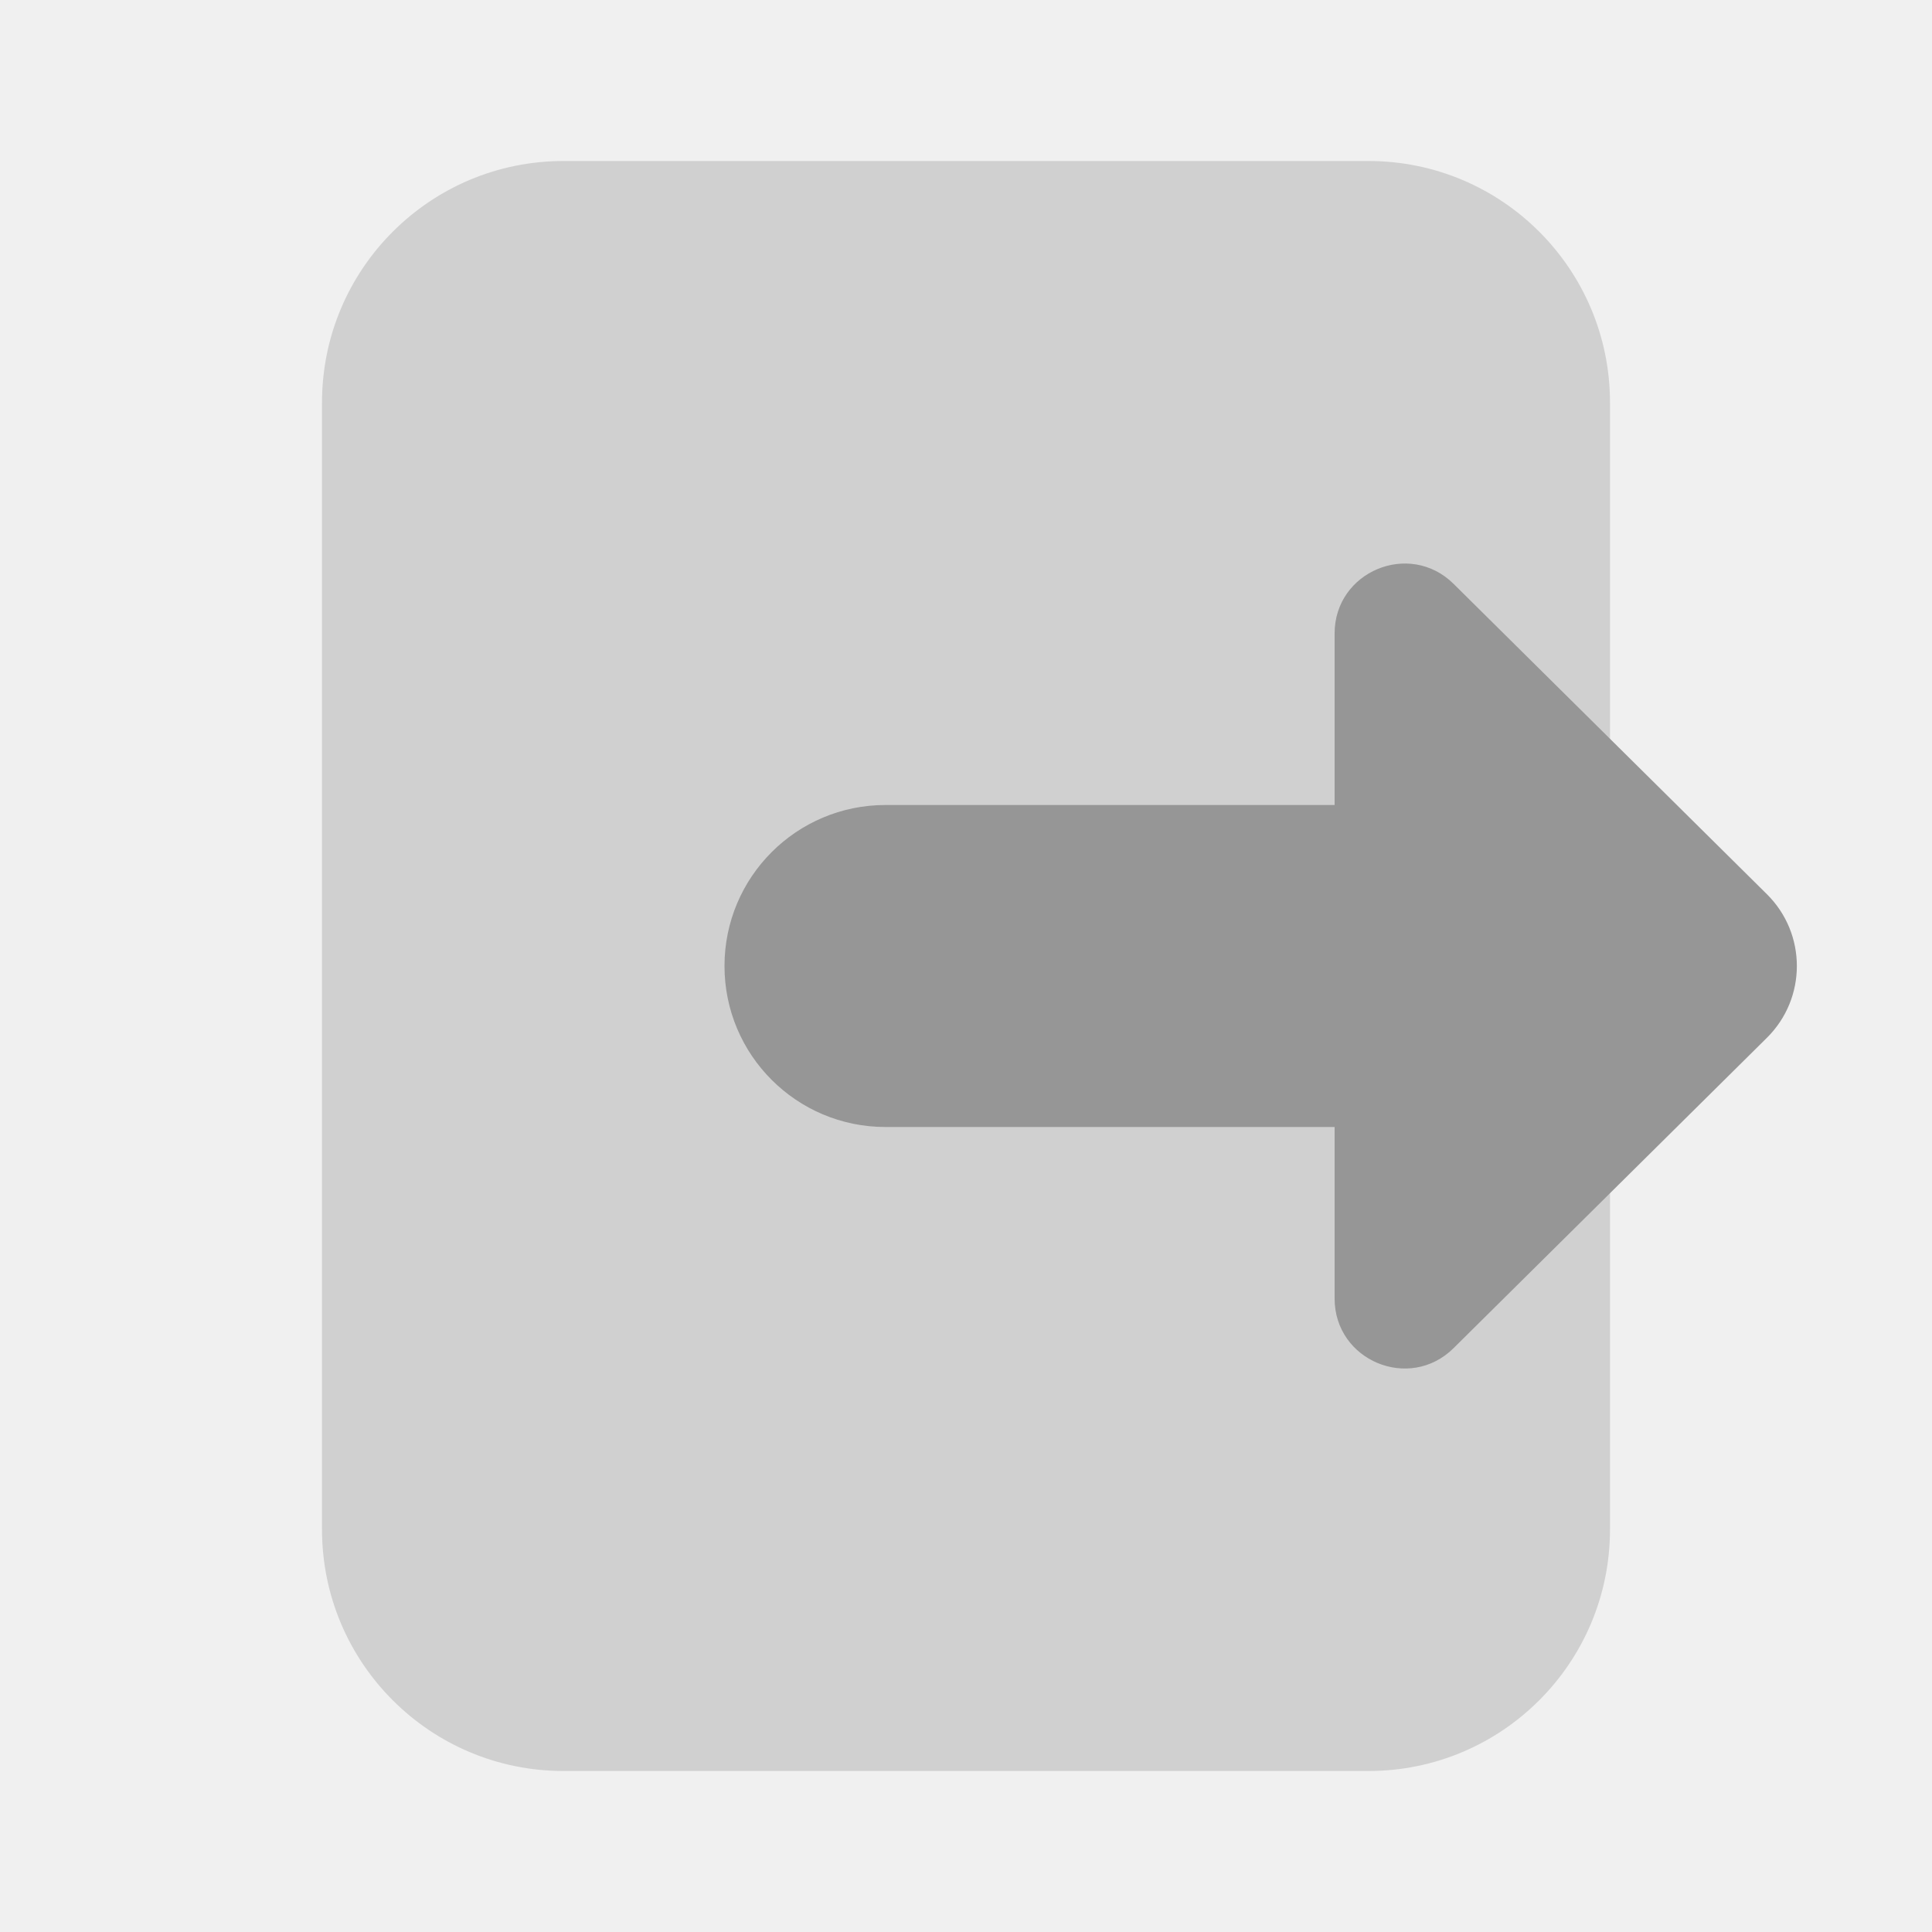
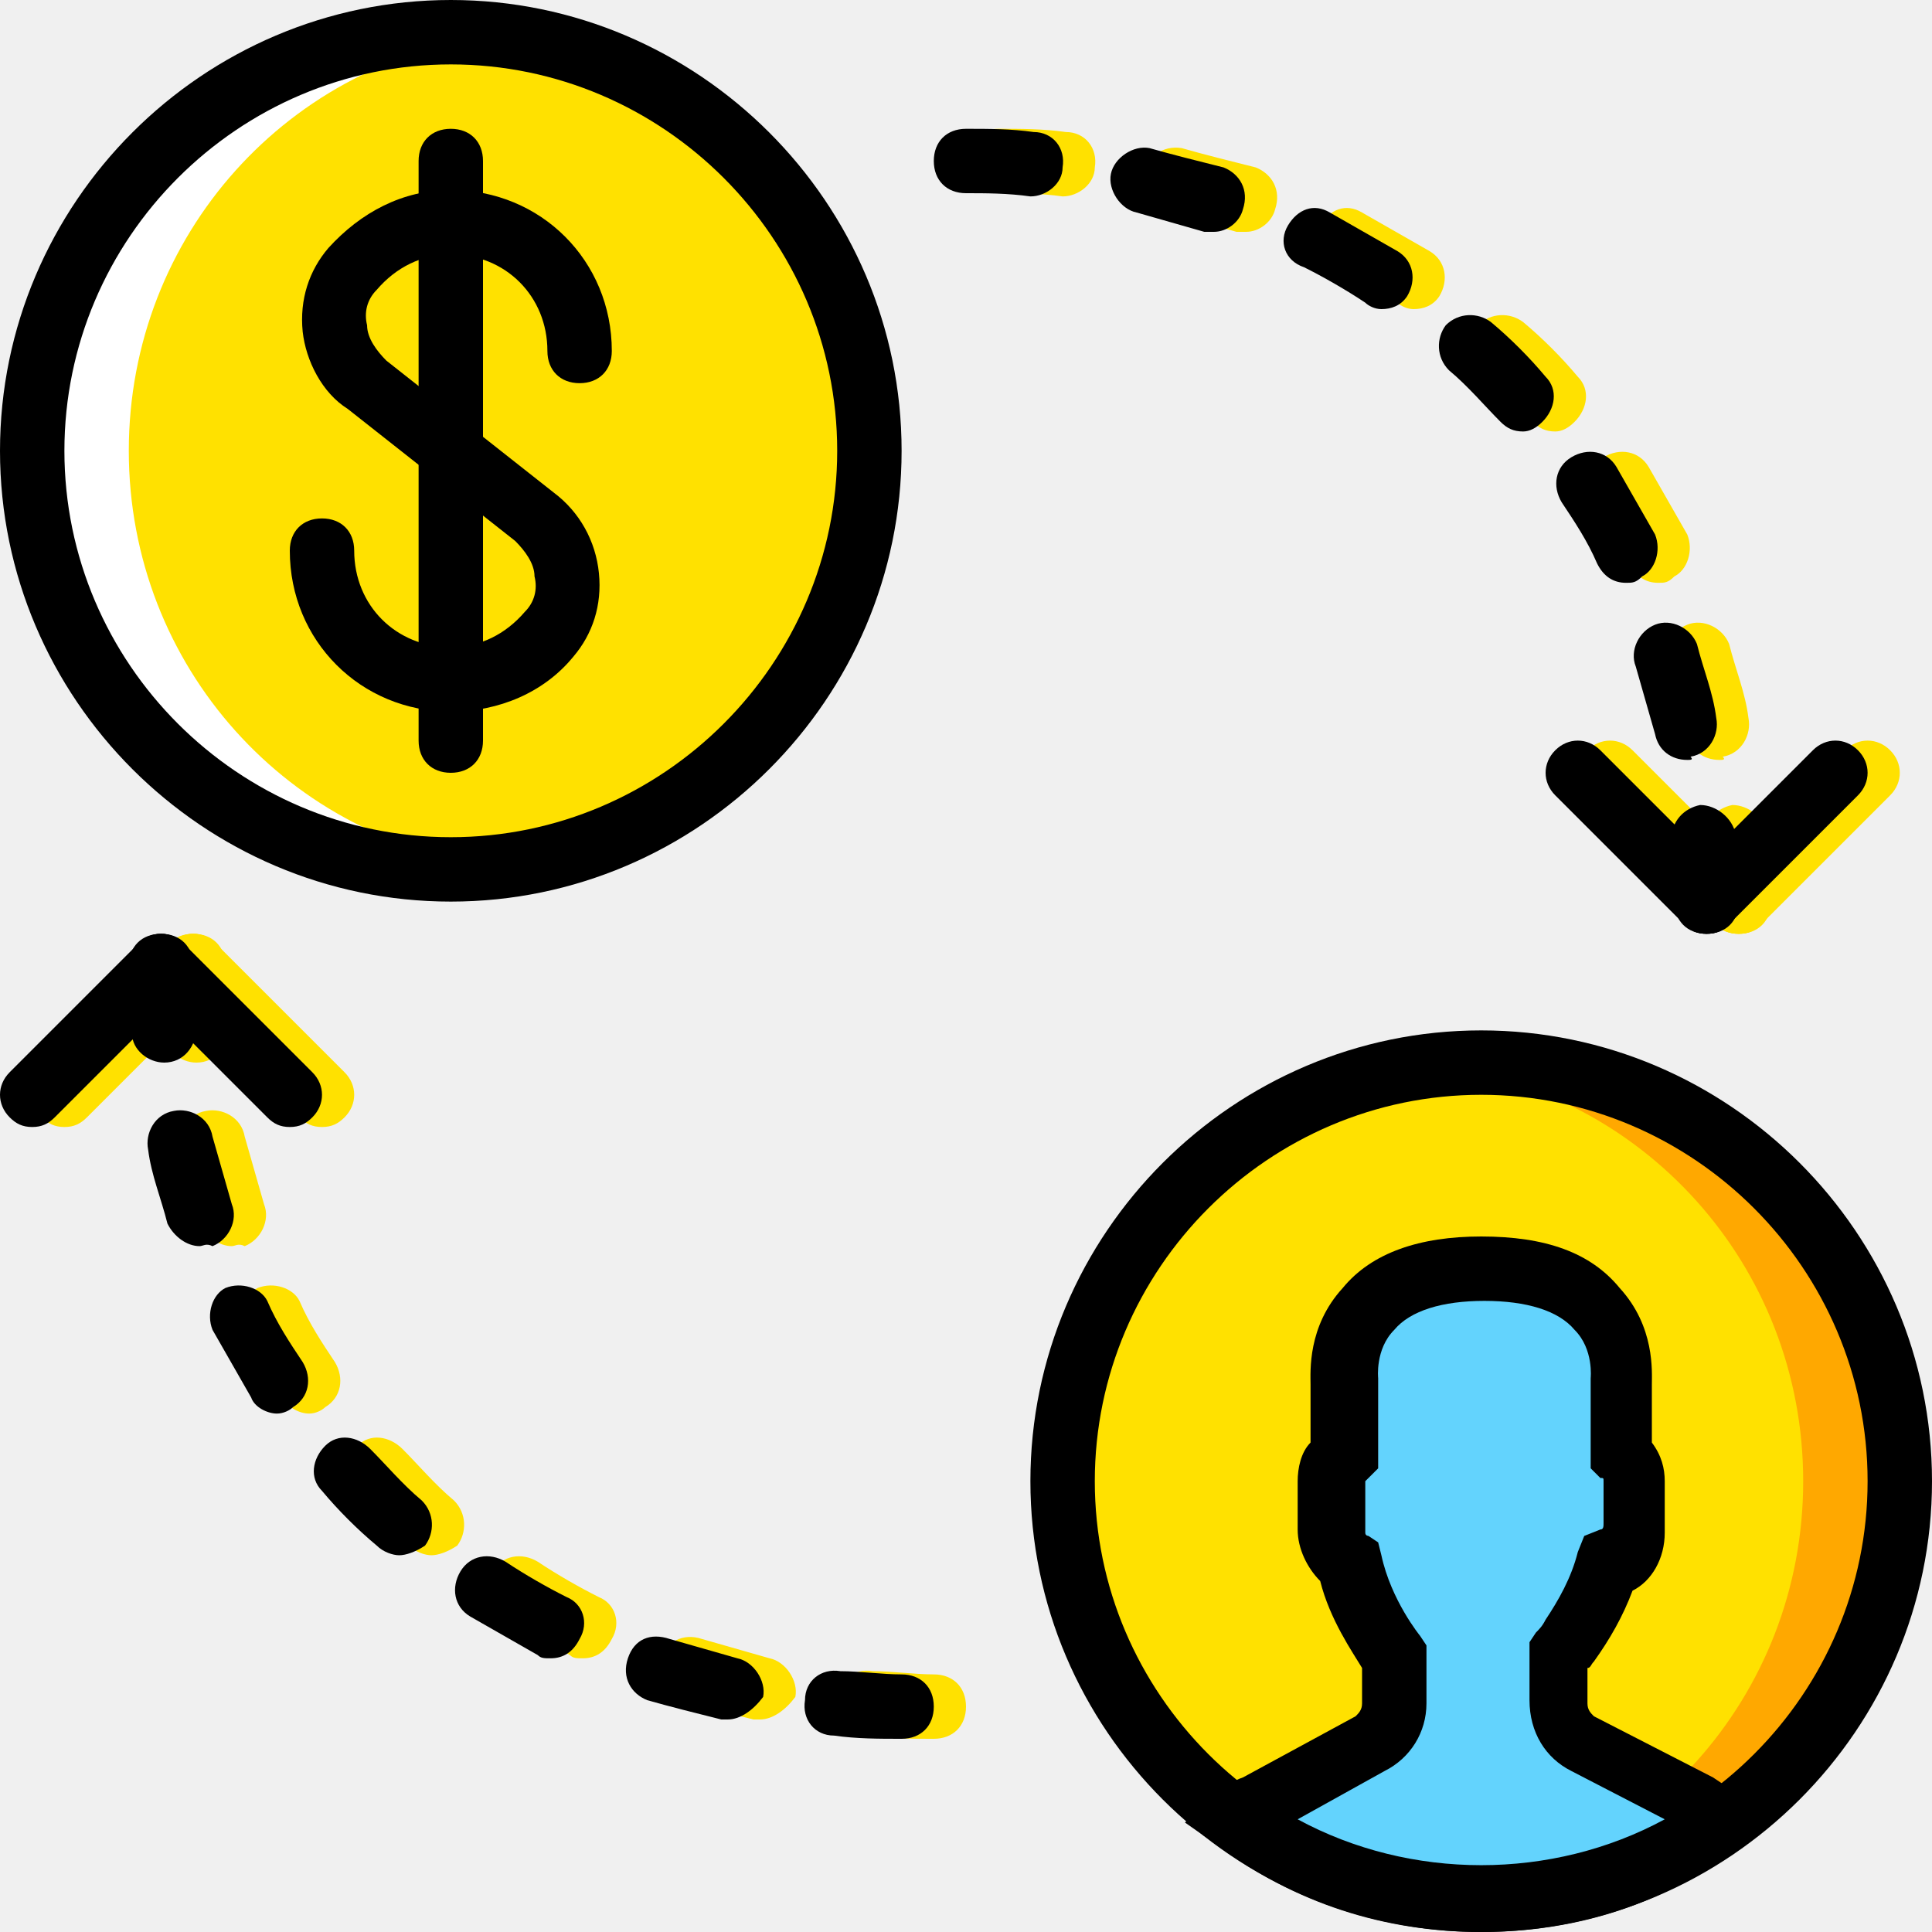
- <svg xmlns="http://www.w3.org/2000/svg" viewBox="0 0 24 24">
-   <path d="M20,5v14c0,1.657-1.343,3-3,3H7c-1.657,0-3-1.343-3-3V5c0-1.657,1.343-3,3-3h10C18.657,2,20,3.343,20,5z" opacity=".35" fill="#969696" />
-   <path d="M18,10h-7c-1.105,0-2,0.895-2,2s0.895,2,2,2h7V10z" fill="#969696" />
-   <path d="M16.579,16.131c0,0.771,0.93,1.159,1.478,0.616l3.893-3.856c0.495-0.491,0.495-1.291,0-1.782l-3.893-3.856c-0.548-0.542-1.478-0.154-1.478,0.616V16.131z" fill="#969696" />
+ <svg xmlns="http://www.w3.org/2000/svg" height="24px" width="24px" version="1.1" id="Layer_1" viewBox="0 0 512 512" xml:space="preserve">
+   <g transform="translate(1 1)">
+     <g>
+       <path style="fill:#FFE100;" d="M459.8,246.467c-5.12,0-8.533-3.413-8.533-8.533c0-5.12,0-11.093-0.853-16.213    c0-5.12,3.413-8.533,7.68-9.387c4.267,0,8.533,3.413,9.387,7.68c0.853,5.973,0.853,11.947,0.853,17.92    C468.333,243.053,464.92,246.467,459.8,246.467z" />
+       <path style="fill:#FFE100;" d="M454.68,200.387c-4.267,0-7.68-2.56-8.533-6.827c-1.707-5.973-3.413-11.947-5.12-17.92    c-1.707-4.267,0.853-9.387,5.12-11.093c4.267-1.707,9.387,0.853,11.093,5.12c1.707,6.827,4.267,12.8,5.12,19.627    c0.853,4.267-1.707,9.387-6.827,10.24C456.387,200.387,455.533,200.387,454.68,200.387z M438.467,153.453    c-3.413,0-5.973-1.707-7.68-5.12c-2.56-5.973-5.973-11.093-9.387-16.213c-2.56-4.267-1.707-9.387,2.56-11.947    c4.267-2.56,9.387-1.707,11.947,2.56c3.413,5.973,6.827,11.947,10.24,17.92c1.707,4.267,0,9.387-3.413,11.093    C441.027,153.453,440.173,153.453,438.467,153.453z" />
+       <path style="fill:#FFE100;" d="M411.16,113.347c-2.56,0-4.267-0.853-5.973-2.56c-4.267-4.267-8.533-9.387-13.653-13.653    c-3.413-3.413-3.413-8.533-0.853-11.947c3.413-3.413,8.533-3.413,11.947-0.853c5.12,4.267,10.24,9.387,14.507,14.507    c3.413,3.413,2.56,8.533-0.853,11.947C414.573,112.493,412.867,113.347,411.16,113.347z M373.613,80.92    c-1.707,0-3.413-0.853-4.267-1.707c-5.12-3.413-11.093-6.827-16.213-9.387c-5.12-1.707-6.827-6.827-4.267-11.093    c2.56-4.267,6.827-5.973,11.093-3.413c5.973,3.413,11.947,6.827,17.92,10.24c4.267,2.56,5.12,7.68,2.56,11.947    C378.733,80.067,376.173,80.92,373.613,80.92z M329.24,60.44c-0.853,0-1.707,0-2.56,0c-5.973-1.707-11.947-3.413-17.92-5.12    c-4.267-0.853-7.68-5.973-6.827-10.24c0.853-4.267,5.12-7.68,10.24-6.827c5.973,1.707,12.8,3.413,19.627,5.12    c4.267,1.707,6.827,5.973,5.12,11.093C336.067,57.88,332.653,60.44,329.24,60.44z" />
+       <path style="fill:#FFE100;" d="M280.6,51.053L280.6,51.053c-5.973-0.853-11.947-0.853-17.067-0.853    c-5.12,0-8.533-3.413-8.533-8.533s3.413-8.533,8.533-8.533c5.973,0,11.947,0,17.92,0.853c5.12,0,8.533,4.267,7.68,9.387    C289.133,47.64,284.867,51.053,280.6,51.053z" />
+       <path style="fill:#FFE100;" d="M459.8,246.467c-2.56,0-4.267-0.853-5.973-2.56c-3.413-3.413-3.413-8.533,0-11.947l34.133-34.133    c3.413-3.413,8.533-3.413,11.947,0c3.413,3.413,3.413,8.533,0,11.947l-34.133,34.133    C464.067,245.613,462.36,246.467,459.8,246.467z" />
+       <path style="fill:#FFE100;" d="M459.8,246.467c-2.56,0-4.267-0.853-5.973-2.56l-34.133-34.133c-3.413-3.413-3.413-8.533,0-11.947    c3.413-3.413,8.533-3.413,11.947,0l34.133,34.133c3.413,3.413,3.413,8.533,0,11.947C464.067,245.613,462.36,246.467,459.8,246.467    z" />
+       <path style="fill:#FFE100;" d="M16.067,297.667c-2.56,0-4.267-0.853-5.973-2.56c-3.413-3.413-3.413-8.533,0-11.947l34.133-34.133    c3.413-3.413,8.533-3.413,11.947,0s3.413,8.533,0,11.947L22.04,295.107C20.333,296.813,18.627,297.667,16.067,297.667z" />
+       <path style="fill:#FFE100;" d="M84.333,297.667c-2.56,0-4.267-0.853-5.973-2.56l-34.133-34.133c-3.413-3.413-3.413-8.533,0-11.947    s8.533-3.413,11.947,0l34.133,34.133c3.413,3.413,3.413,8.533,0,11.947C88.6,296.813,86.893,297.667,84.333,297.667z" />
+       <path style="fill:#FFE100;" d="M51.053,280.6c-4.267,0-8.533-3.413-8.533-7.68c-0.853-5.973-0.853-11.947-0.853-17.92    c0-5.12,3.413-8.533,8.533-8.533s8.533,3.413,8.533,8.533c0,5.973,0,11.093,0.853,16.213    C59.587,276.333,56.173,280.6,51.053,280.6L51.053,280.6z" />
+       <path style="fill:#FFE100;" d="M80.92,373.613c-2.56,0-5.973-1.707-6.827-4.267c-3.413-5.973-6.827-11.947-10.24-17.92    c-1.707-4.267,0-9.387,3.413-11.093c4.267-1.707,9.387,0,11.093,3.413c2.56,5.973,5.973,11.093,9.387,16.213    c2.56,4.267,1.707,9.387-2.56,11.947C84.333,372.76,82.627,373.613,80.92,373.613z M60.44,329.24c-3.413,0-6.827-2.56-8.533-5.973    c-1.707-6.827-4.267-12.8-5.12-19.627c-0.853-4.267,1.707-9.387,6.827-10.24c4.267-0.853,9.387,1.707,10.24,6.827    c1.707,5.973,3.413,11.947,5.12,17.92c1.707,4.267-0.853,9.387-5.12,11.093C62.147,328.387,61.293,329.24,60.44,329.24z" />
+       <path style="fill:#FFE100;" d="M200.387,454.68c-0.853,0-0.853,0-1.707,0c-6.827-1.707-13.653-3.413-19.627-5.12    c-4.267-1.707-6.827-5.973-5.12-11.093c1.707-4.267,5.973-6.827,11.093-5.12c5.973,1.707,11.947,3.413,17.92,5.12    c4.267,0.853,7.68,5.973,6.827,10.24C207.213,452.12,203.8,454.68,200.387,454.68z M153.453,438.467c-1.707,0-2.56,0-3.413-0.853    c-5.973-3.413-11.947-6.827-17.92-10.24c-4.267-2.56-5.12-7.68-2.56-11.947c2.56-4.267,7.68-5.12,11.947-2.56    c5.12,3.413,11.093,6.827,16.213,9.387c4.267,1.707,5.973,6.827,3.413,11.093C159.427,436.76,156.867,438.467,153.453,438.467z     M113.347,411.16c-1.707,0-4.267-0.853-5.973-2.56c-5.12-4.267-10.24-9.387-14.507-14.507c-3.413-3.413-2.56-8.533,0.853-11.947    c3.413-3.413,8.533-2.56,11.947,0.853c4.267,4.267,8.533,9.387,13.653,13.653c3.413,3.413,3.413,8.533,0.853,11.947    C117.613,410.307,115.053,411.16,113.347,411.16z" />
+       <path style="fill:#FFE100;" d="M246.467,459.8c-5.973,0-11.947,0-17.92-0.853c-5.12,0-8.533-4.267-7.68-9.387    c0-5.12,4.267-8.533,9.387-7.68c5.12,0,11.093,0.853,16.213,0.853c5.12,0,8.533,3.413,8.533,8.533S251.587,459.8,246.467,459.8z" />
+       <path style="fill:#FFE100;" d="M229.4,118.467c0,61.44-49.493,110.933-110.933,110.933S7.533,179.907,7.533,118.467    S57.027,7.533,118.467,7.533S229.4,57.027,229.4,118.467" />
+       <path style="fill:#FFE100;" d="M502.467,391.533c0,61.44-49.493,110.933-110.933,110.933S280.6,452.973,280.6,391.533    S330.093,280.6,391.533,280.6S502.467,330.093,502.467,391.533" />
+     </g>
+     <path style="fill:#FFA800;" d="M391.533,280.6c-4.267,0-8.533,0-12.8,0.853c55.467,5.973,98.133,52.907,98.133,110.08   S434.2,495.64,378.733,501.613c4.267,0.853,8.533,0.853,12.8,0.853c61.44,0,110.933-49.493,110.933-110.933   S452.973,280.6,391.533,280.6" />
+     <path style="fill:#FFFFFF;" d="M118.467,7.533c4.267,0,8.533,0,12.8,0.853C75.8,14.36,33.133,61.293,33.133,118.467   s42.667,104.107,98.133,110.08c-4.267,0.853-8.533,0.853-12.8,0.853c-61.44,0-110.933-49.493-110.933-110.933   S57.027,7.533,118.467,7.533" />
+     <path style="fill:#63D3FD;" d="M418.84,461.507c-4.267-1.707-6.827-5.973-6.827-11.093v-12.8c0.853-0.853,1.707-2.56,3.413-4.267   c4.267-5.973,7.68-12.8,10.24-19.627c4.267-0.853,6.827-5.12,6.827-9.387v-12.8c0-2.56-1.707-5.973-3.413-7.68v-19.627   c0,0,4.267-29.867-36.693-29.867s-36.693,29.867-36.693,29.867v19.627c-1.707,1.707-3.413,4.267-3.413,7.68v13.653   c0,3.413,1.707,6.827,4.267,8.533c3.413,14.507,11.947,24.747,11.947,24.747v11.947c0,4.267-2.56,8.533-5.973,11.093l-30.72,15.36   c-1.707,0.853-4.267,2.56-5.12,4.267c17.92,13.653,40.96,21.333,64.853,21.333s46.933-7.68,64.853-21.333   c-1.707-1.707-3.413-2.56-5.973-4.267L418.84,461.507z" />
+     <path d="M451.267,246.467c-5.12,0-8.533-3.413-8.533-8.533c0-5.12,0-11.093-0.853-16.213c0-5.12,3.413-8.533,7.68-9.387   c4.267,0,8.533,3.413,9.387,7.68c0.853,5.973,0.853,11.947,0.853,17.92C459.8,243.053,456.387,246.467,451.267,246.467z" />
+     <path d="M446.147,200.387c-4.267,0-7.68-2.56-8.533-6.827c-1.707-5.973-3.413-11.947-5.12-17.92   c-1.707-4.267,0.853-9.387,5.12-11.093c4.267-1.707,9.387,0.853,11.093,5.12c1.707,6.827,4.267,12.8,5.12,19.627   c0.853,4.267-1.707,9.387-6.827,10.24C447.853,200.387,447,200.387,446.147,200.387z M429.933,153.453   c-3.413,0-5.973-1.707-7.68-5.12c-2.56-5.973-5.973-11.093-9.387-16.213c-2.56-4.267-1.707-9.387,2.56-11.947   c4.267-2.56,9.387-1.707,11.947,2.56c3.413,5.973,6.827,11.947,10.24,17.92c1.707,4.267,0,9.387-3.413,11.093   C432.493,153.453,431.64,153.453,429.933,153.453z" />
+     <path d="M402.627,113.347c-2.56,0-4.267-0.853-5.973-2.56c-4.267-4.267-8.533-9.387-13.653-13.653   c-3.413-3.413-3.413-8.533-0.853-11.947c3.413-3.413,8.533-3.413,11.947-0.853c5.12,4.267,10.24,9.387,14.507,14.507   c3.413,3.413,2.56,8.533-0.853,11.947C406.04,112.493,404.333,113.347,402.627,113.347z M365.08,80.92   c-1.707,0-3.413-0.853-4.267-1.707c-5.12-3.413-11.093-6.827-16.213-9.387c-5.12-1.707-6.827-6.827-4.267-11.093   s6.827-5.973,11.093-3.413c5.973,3.413,11.947,6.827,17.92,10.24c4.267,2.56,5.12,7.68,2.56,11.947   C370.2,80.067,367.64,80.92,365.08,80.92z M320.707,60.44c-0.853,0-1.707,0-2.56,0c-5.973-1.707-11.947-3.413-17.92-5.12   c-4.267-0.853-7.68-5.973-6.827-10.24c0.853-4.267,5.973-7.68,10.24-6.827c5.973,1.707,12.8,3.413,19.627,5.12   c4.267,1.707,6.827,5.973,5.12,11.093C327.533,57.88,324.12,60.44,320.707,60.44z" />
+     <path d="M272.067,51.053L272.067,51.053C266.093,50.2,260.12,50.2,255,50.2s-8.533-3.413-8.533-8.533s3.413-8.533,8.533-8.533   c5.973,0,11.947,0,17.92,0.853c5.12,0,8.533,4.267,7.68,9.387C280.6,47.64,276.333,51.053,272.067,51.053z" />
+     <path d="M42.52,280.6c-4.267,0-8.533-3.413-8.533-7.68c-0.853-5.973-0.853-11.947-0.853-17.92c0-5.12,3.413-8.533,8.533-8.533   S50.2,249.88,50.2,255c0,5.973,0,11.093,0.853,16.213C51.053,276.333,47.64,280.6,42.52,280.6L42.52,280.6z" />
+     <path d="M72.387,373.613c-2.56,0-5.973-1.707-6.827-4.267c-3.413-5.973-6.827-11.947-10.24-17.92   c-1.707-4.267,0-9.387,3.413-11.093c4.267-1.707,9.387,0,11.093,3.413c2.56,5.973,5.973,11.093,9.387,16.213   c2.56,4.267,1.707,9.387-2.56,11.947C75.8,372.76,74.093,373.613,72.387,373.613z M51.907,329.24c-3.413,0-6.827-2.56-8.533-5.973   c-1.707-6.827-4.267-12.8-5.12-19.627c-0.853-4.267,1.707-9.387,6.827-10.24c4.267-0.853,9.387,1.707,10.24,6.827   c1.707,5.973,3.413,11.947,5.12,17.92c1.707,4.267-0.853,9.387-5.12,11.093C53.613,328.387,52.76,329.24,51.907,329.24z" />
+     <path d="M191.853,454.68c-0.853,0-0.853,0-1.707,0c-6.827-1.707-13.653-3.413-19.627-5.12c-4.267-1.707-6.827-5.973-5.12-11.093   c1.707-5.12,5.973-6.827,11.093-5.12c5.973,1.707,11.947,3.413,17.92,5.12c4.267,0.853,7.68,5.973,6.827,10.24   C198.68,452.12,195.267,454.68,191.853,454.68z M144.92,438.467c-1.707,0-2.56,0-3.413-0.853   c-5.973-3.413-11.947-6.827-17.92-10.24c-4.267-2.56-5.12-7.68-2.56-11.947c2.56-4.267,7.68-5.12,11.947-2.56   c5.12,3.413,11.093,6.827,16.213,9.387c4.267,1.707,5.973,6.827,3.413,11.093C150.893,436.76,148.333,438.467,144.92,438.467z    M104.813,411.16c-1.707,0-4.267-0.853-5.973-2.56c-5.12-4.267-10.24-9.387-14.507-14.507c-3.413-3.413-2.56-8.533,0.853-11.947   c3.413-3.413,8.533-2.56,11.947,0.853c4.267,4.267,8.533,9.387,13.653,13.653c3.413,3.413,3.413,8.533,0.853,11.947   C109.08,410.307,106.52,411.16,104.813,411.16z" />
+     <path d="M237.933,459.8c-5.973,0-11.947,0-17.92-0.853c-5.12,0-8.533-4.267-7.68-9.387c0-5.12,4.267-8.533,9.387-7.68   c5.12,0,11.093,0.853,16.213,0.853c5.12,0,8.533,3.413,8.533,8.533S243.053,459.8,237.933,459.8z" />
+     <path d="M118.467,237.933C52.76,237.933-1,184.173-1,118.467S52.76-1,118.467-1s119.467,53.76,119.467,119.467   S184.173,237.933,118.467,237.933z M118.467,16.067c-56.32,0-102.4,46.08-102.4,102.4s46.08,102.4,102.4,102.4   s102.4-46.08,102.4-102.4S174.787,16.067,118.467,16.067z" />
+     <path d="M118.467,187.587c-23.893,0-42.667-18.773-42.667-42.667c0-5.12,3.413-8.533,8.533-8.533s8.533,3.413,8.533,8.533   c0,14.507,11.093,25.6,25.6,25.6c7.68,0,14.507-3.413,19.627-9.387c2.56-2.56,3.413-5.973,2.56-9.387   c0-3.413-2.56-6.827-5.12-9.387L91.16,107.373c-6.827-4.267-11.093-12.8-11.947-20.48C78.36,78.36,80.92,70.68,86.04,64.707   c8.533-9.387,19.627-15.36,32.427-15.36c23.893,0,42.667,18.773,42.667,42.667c0,5.12-3.413,8.533-8.533,8.533   c-5.12,0-8.533-3.413-8.533-8.533c0-14.507-11.093-25.6-25.6-25.6c-7.68,0-14.507,3.413-19.627,9.387   c-2.56,2.56-3.413,5.973-2.56,9.387c0,3.413,2.56,6.827,5.12,9.387l44.373,34.987c6.827,5.12,11.093,12.8,11.947,21.333   c0.853,8.533-1.707,16.213-6.827,22.187C143.213,182.467,131.267,187.587,118.467,187.587z" />
+     <path d="M118.467,203.8c-5.12,0-8.533-3.413-8.533-8.533v-153.6c0-5.12,3.413-8.533,8.533-8.533S127,36.547,127,41.667v153.6   C127,200.387,123.587,203.8,118.467,203.8z" />
+     <path d="M391.533,511c-65.707,0-119.467-53.76-119.467-119.467s53.76-119.467,119.467-119.467S511,325.827,511,391.533   S457.24,511,391.533,511z M391.533,289.133c-56.32,0-102.4,46.08-102.4,102.4s46.08,102.4,102.4,102.4s102.4-46.08,102.4-102.4   S447.853,289.133,391.533,289.133z" />
+     <path d="M391.533,511c-25.6,0-49.493-7.68-69.973-23.04l-8.533-5.973l7.68-6.827c2.56-2.56,5.12-4.267,7.68-5.12l29.867-16.213   c0.853-0.853,1.707-1.707,1.707-3.413v-9.387c-2.56-4.267-8.533-12.8-11.093-23.04c-3.413-3.413-5.973-8.533-5.973-13.653v-12.8   c0-3.413,0.853-7.68,3.413-10.24v-15.36c0-3.413-0.853-15.36,8.533-25.6c7.68-9.387,20.48-13.653,36.693-13.653   c17.067,0,29.013,4.267,36.693,13.653c9.387,10.24,8.533,22.187,8.533,25.6v15.36c2.56,3.413,3.413,6.827,3.413,10.24v13.653   c0,6.827-3.413,12.8-8.533,15.36c-2.56,6.827-5.973,12.8-10.24,18.773c-0.853,0.853-0.853,1.707-1.707,1.707v9.387   c0,1.707,0.853,2.56,1.707,3.413l31.573,16.213c2.56,1.707,5.12,3.413,7.68,5.12l7.68,6.827l-8.533,5.973   C441.027,503.32,417.133,511,391.533,511z M342.893,481.133c29.867,16.213,67.413,16.213,97.28,0l-24.747-12.8   c-6.827-3.413-11.093-10.24-11.093-18.773V434.2l1.707-2.56c0.853-0.853,1.707-1.707,2.56-3.413   c3.413-5.12,6.827-11.093,8.533-17.92l1.707-4.267l4.267-1.707c0.853,0,0.853-0.853,0.853-1.707v-11.093   c0-0.853,0-0.853-0.853-0.853l-2.56-2.56v-23.893c0,0,0.853-7.68-4.267-12.8c-4.267-5.12-12.8-7.68-23.893-7.68   c-11.093,0-19.627,2.56-23.893,7.68c-5.12,5.12-4.267,12.8-4.267,12.8v0.853v23.04l-2.56,2.56l-0.853,0.853v13.653   c0,0.853,0.853,0.853,0.853,0.853l2.56,1.707l0.853,3.413c2.56,11.947,10.24,21.333,10.24,21.333l1.707,2.56v15.36   c0,7.68-4.267,14.507-11.093,17.92L342.893,481.133z" />
+     <path d="M451.267,246.467c-2.56,0-4.267-0.853-5.973-2.56c-3.413-3.413-3.413-8.533,0-11.947l34.133-34.133   c3.413-3.413,8.533-3.413,11.947,0c3.413,3.413,3.413,8.533,0,11.947l-34.133,34.133   C455.533,245.613,453.827,246.467,451.267,246.467z" />
+     <path d="M451.267,246.467c-2.56,0-4.267-0.853-5.973-2.56l-34.133-34.133c-3.413-3.413-3.413-8.533,0-11.947   c3.413-3.413,8.533-3.413,11.947,0l34.133,34.133c3.413,3.413,3.413,8.533,0,11.947   C455.533,245.613,453.827,246.467,451.267,246.467z" />
+     <path d="M7.533,297.667c-2.56,0-4.267-0.853-5.973-2.56c-3.413-3.413-3.413-8.533,0-11.947l34.133-34.133   c3.413-3.413,8.533-3.413,11.947,0s3.413,8.533,0,11.947l-34.133,34.133C11.8,296.813,10.093,297.667,7.533,297.667z" />
+     <path d="M75.8,297.667c-2.56,0-4.267-0.853-5.973-2.56l-34.133-34.133c-3.413-3.413-3.413-8.533,0-11.947s8.533-3.413,11.947,0   l34.133,34.133c3.413,3.413,3.413,8.533,0,11.947C80.067,296.813,78.36,297.667,75.8,297.667z" />
+   </g>
</svg>
